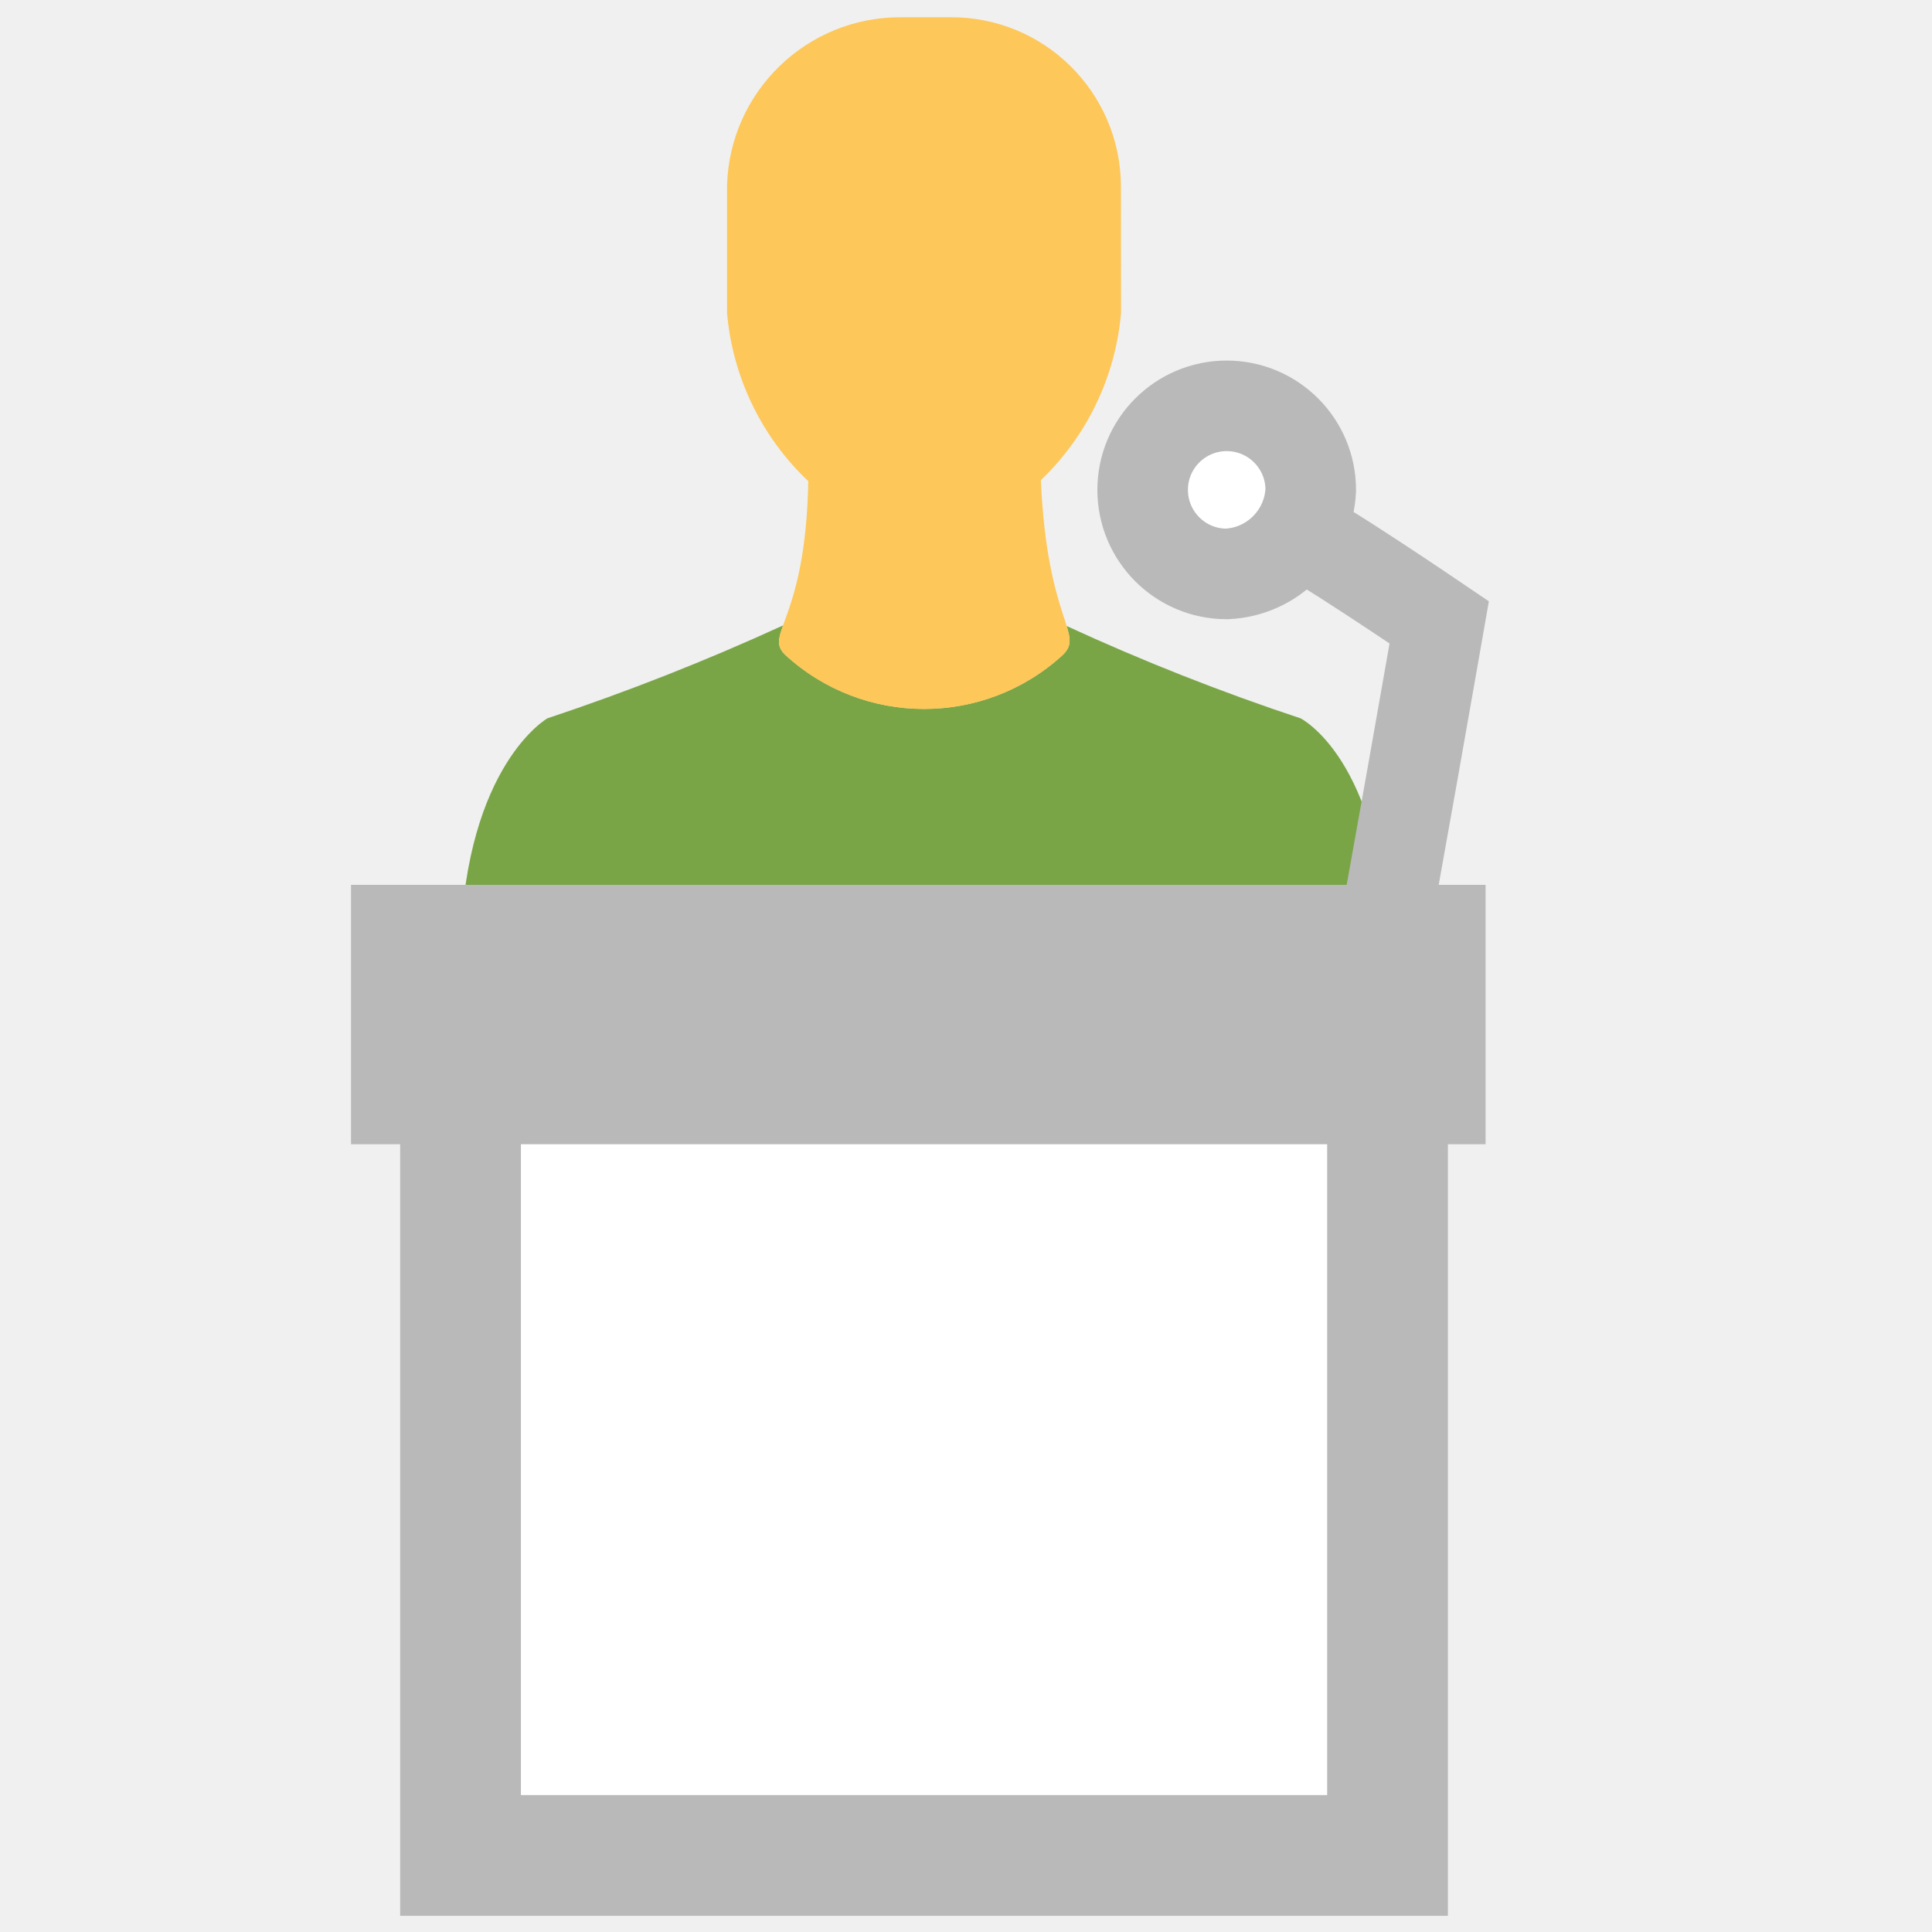
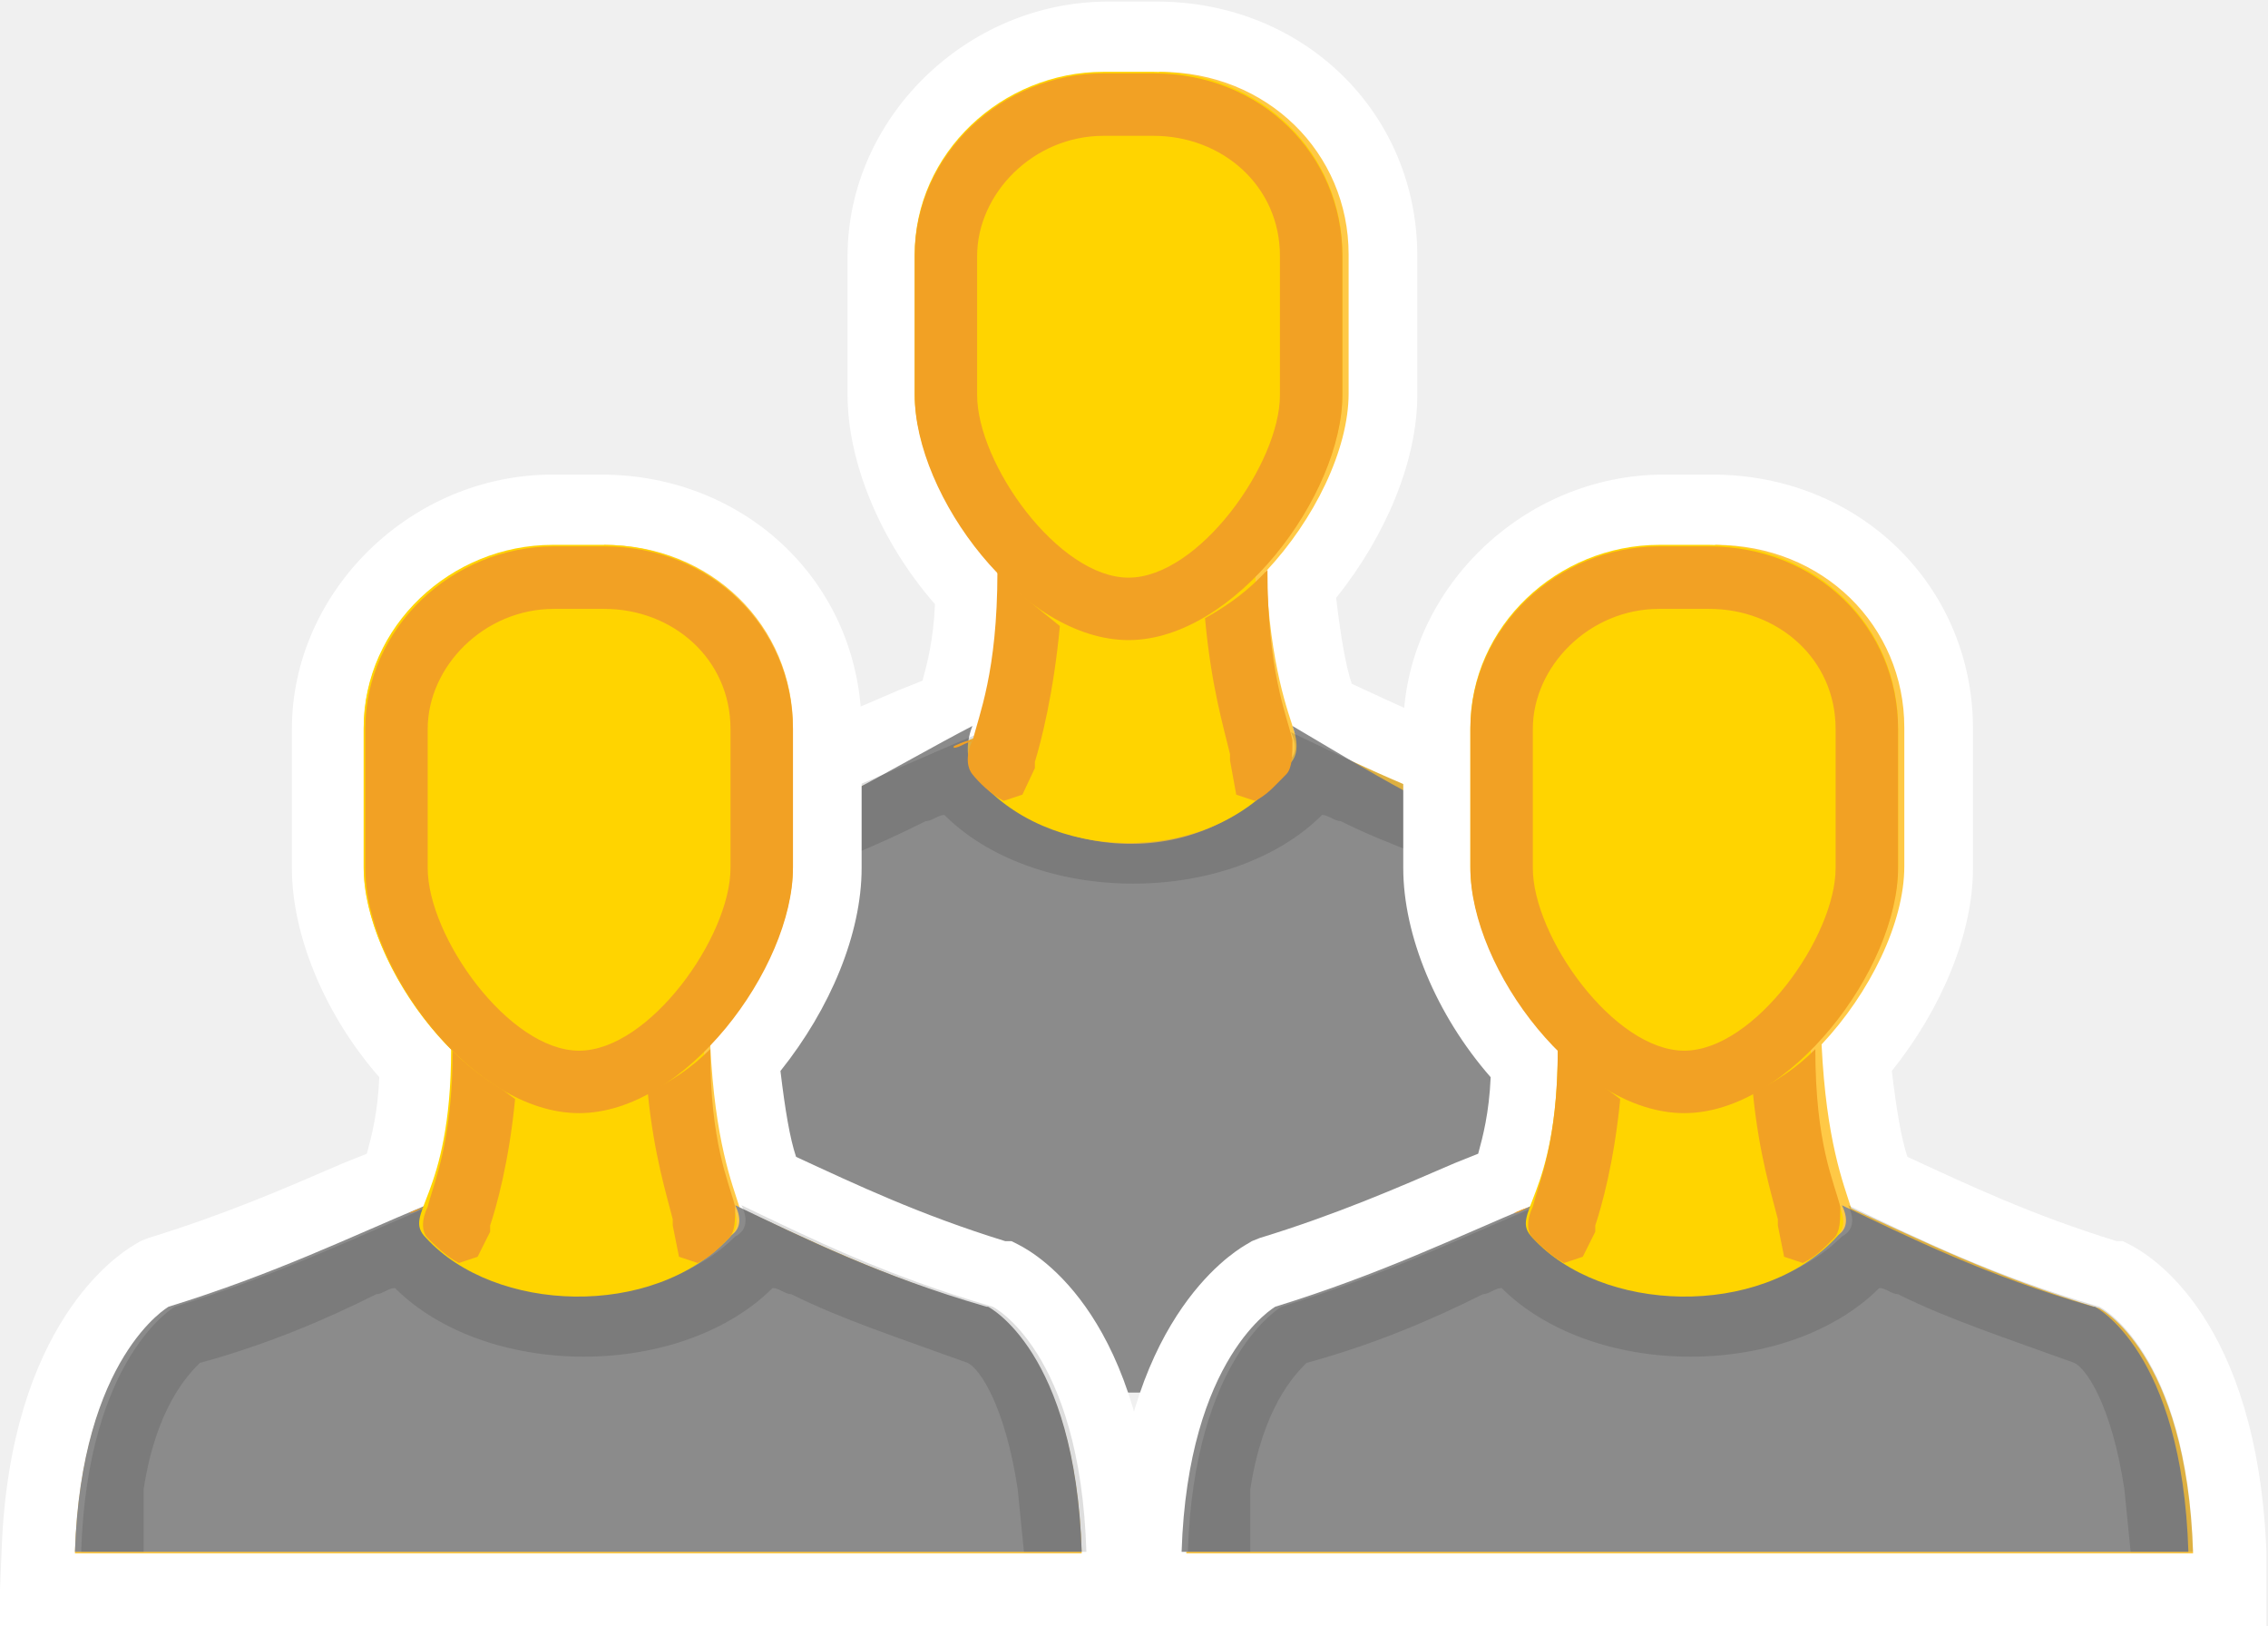
- <svg xmlns="http://www.w3.org/2000/svg" id="Ebene_1" data-name="Ebene 1" viewBox="0 0 16 16">
-   <path d="M10.771,5.949a18.651,18.651,0,0,1-1.938-.765c.035.111.04.168-.029.237a1.699,1.699,0,0,1-2.303,0c-.07-.07-.057-.127-.015-.242A19.348,19.348,0,0,1,4.533,5.949s-.672.384-.72,1.871h7.677C11.442,6.285,10.771,5.949,10.771,5.949Z" fill="#79a547" />
-   <path d="M9.283,1.535A1.404,1.404,0,0,0,7.868.143L7.844.143H7.46A1.434,1.434,0,0,0,6.021,1.535v1.056a2.177,2.177,0,0,0,.673,1.394l-0-0c-.022,1.162-.369,1.26-.193,1.437a1.699,1.699,0,0,0,2.303,0c.177-.177-.133-.275-.184-1.446a2.173,2.173,0,0,0,.664-1.385ZM7.375,4.417a.887.887,0,0,0,.556-0.0.887.887,0,0,1-.556 0Zm-.486-.262c.019.015.037.028.056.042-.019-.014-.038-.027-.056-.042Zm.229.152a1.368,1.368,0,0,0,.128.059,1.35,1.35,0,0,1-.128-.059Zm.946.057c.042-.018.084-.035.125-.057-.041.023-.083.039-.125.057Zm.304-.173c.017-.012.034-.025.051-.038-.017.013-.034.025-.051.038Z" fill="#fdc759" />
-   <rect x="3.814" y="8.218" width="7.677" height="7.148" fill="#fff" stroke="#b9b9b9" stroke-miterlimit="10" />
-   <path d="M10.855,4.057v.002a.729.729,0,0,1-.696.694.696.696,0,1,1,.696-.696h0Z" fill="#fff" stroke="#b9b9b9" stroke-miterlimit="10" stroke-width="0.75" />
-   <rect x="2.907" y="7.328" width="9.396" height="2.148" fill="#b9b9b9" />
-   <path d="M11.441,7.82c.043-.18.478-2.666.478-2.666S10.862,4.436,10.744,4.41" fill="none" stroke="#b9b9b9" stroke-miterlimit="10" stroke-width="0.75" />
+ <svg xmlns="http://www.w3.org/2000/svg" id="Ebene_2" data-name="Ebene 2" viewBox="0 0 14.53 10.41">
+   <defs>
+     <style>
+       .cls-1 {
+         fill: #fff;
+       }
+ 
+       .cls-2 {
+         fill: #f2a124;
+       }
+ 
+       .cls-3 {
+         fill: #ffc946;
+       }
+ 
+       .cls-4 {
+         fill: #ffd400;
+       }
+ 
+       .cls-5 {
+         fill: #8b8b8b;
+       }
+ 
+       .cls-6 {
+         fill: #212121;
+         isolation: isolate;
+         opacity: .15;
+       }
+     </style>
+   </defs>
+   <g id="Ebene_1-2" data-name="Ebene 1">
+     <g>
+       <g>
+         <path class="cls-5" d="m9.99,6.86c-.71-.26-1.21-.58-1.67-.85.04.11.04.21-.04.26-.5.69-1.55.63-2.01,0-.04-.05-.04-.16,0-.26-.5.26-1,.58-1.72.85,0,0-.59.42-.63,2.06h6.7c-.04-1.69-.63-2.06-.63-2.06Z" />
+         <g>
+           <path class="cls-3" d="m3.8,7.15v-.24c.05-1.34.66-1.73.73-1.77.56-.17.95-.34,1.33-.51l.24-.1c.06-.16.11-.38.13-.75-.34-.38-.56-.86-.56-1.26v-.89c0-.76.66-1.4,1.44-1.4h.32c.81,0,1.44.62,1.44,1.4v.89c0,.39-.2.85-.53,1.22.03.42.1.65.14.8l.08.03c.38.18.82.38,1.39.55.11.05.73.4.77,1.79v.24s-6.92,0-6.92,0Z" />
+           <path class="cls-1" d="m7.43.46c.69,0,1.21.52,1.21,1.17v.89c0,.36-.22.81-.53,1.14.03.62.14.89.19,1.05.44.2.92.44,1.59.64,0,0,.56.28.6,1.57h-6.45c.04-1.25.6-1.57.6-1.57.68-.2,1.16-.44,1.64-.64.06-.15.17-.42.18-1.01-.33-.33-.57-.8-.57-1.17v-.89c0-.65.56-1.17,1.21-1.17h.32m0-.46h-.32c-.91,0-1.67.75-1.67,1.63v.89c0,.43.21.94.56,1.34-.01.23-.05.38-.08.49-.05.02-.1.04-.15.06-.37.16-.76.33-1.25.48l-.05.02-.05.03c-.08.05-.79.49-.84,1.96l-.02.48h7.41v-.48c-.06-1.49-.74-1.9-.88-1.97l-.04-.02h-.04c-.55-.17-.95-.36-1.34-.54-.04-.12-.07-.3-.1-.55.32-.4.52-.88.52-1.3v-.89c0-.92-.73-1.63-1.67-1.63h0Z" />
+         </g>
+         <g>
+           <path class="cls-5" d="m9.95,5.5c-.71-.26-1.21-.58-1.67-.85.04.11.04.21-.04.26-.5.69-1.55.63-2.01,0-.04-.05-.04-.16,0-.26-.5.26-1,.58-1.72.85,0,0-.59.42-.63,2.06h6.7c-.04-1.69-.63-2.06-.63-2.06Z" />
+           <path class="cls-6" d="m4.44,6.51c.08-.52.28-.73.36-.81.44-.12.81-.28,1.13-.44.04,0,.08-.04.12-.04.28.28.73.44,1.21.44s.93-.16,1.21-.44c.04,0,.08.04.12.04.32.16.69.28,1.13.44.08.04.24.28.32.81l.04.4h.4c-.04-1.29-.6-1.57-.6-1.57-.69-.2-1.17-.44-1.61-.65.04.08.04.16-.04.2-.24.24-.6.36-.97.36s-.77-.12-.97-.36c-.04-.04-.04-.12,0-.2-.48.2-.97.44-1.65.65,0,0-.56.32-.6,1.57h.4v-.4Z" />
+           <path class="cls-4" d="m7.23,4.09c-.28,0-.56-.18-.81-.45,0,1.08-.32,1.17-.16,1.34.44.54,1.45.58,1.94,0,.16-.18-.12-.27-.16-1.34-.24.27-.52.45-.81.45Z" />
+           <path class="cls-2" d="m6.11,4.78s.08-.04.12-.04c-.04.09-.04.17,0,.22s.12.13.2.17l.12-.04.08-.17v-.04c.04-.13.12-.44.16-.87-.16-.13-.28-.22-.4-.35,0,.65-.12.92-.16,1.09-.04,0-.08.04-.12.04Zm1.77.09l.04.22.12.04c.08-.04.12-.09.2-.17.04-.04.04-.13.04-.22-.04-.17-.16-.44-.16-1.09-.12.13-.24.22-.4.31.04.44.12.7.16.87v.04Z" />
+           <path class="cls-4" d="m7.23,4.09c-.69,0-1.37-.93-1.37-1.57v-.89c0-.65.56-1.17,1.21-1.17h.32c.69,0,1.21.52,1.21,1.17v.89c0,.65-.69,1.57-1.37,1.57Z" />
+           <path class="cls-2" d="m7.39.87c.44,0,.81.32.81.77v.89c0,.44-.52,1.17-.97,1.17s-.97-.73-.97-1.17v-.89c0-.4.36-.77.81-.77h.32m0-.4h-.32c-.65,0-1.21.52-1.21,1.17v.89c0,.65.69,1.57,1.37,1.57s1.37-.93,1.37-1.57v-.89c0-.65-.52-1.17-1.21-1.17Z" />
+         </g>
+       </g>
+       <g>
+         <g>
+           <path class="cls-3" d="m.24,10.18v-.24c.05-1.34.66-1.73.73-1.76.56-.17.95-.34,1.33-.51l.24-.1c.06-.16.12-.38.13-.75-.34-.38-.56-.86-.56-1.26v-.89c0-.76.66-1.4,1.44-1.4h.32c.81,0,1.44.62,1.44,1.4v.89c0,.38-.2.85-.53,1.22.03.42.1.65.14.8l.08.04c.38.18.81.38,1.38.54.11.05.73.4.77,1.79v.24S.24,10.18.24,10.18Z" />
+           <path class="cls-1" d="m3.87,3.49c.69,0,1.21.52,1.21,1.17v.89c0,.36-.22.81-.53,1.14.03.62.14.89.19,1.05.44.2.92.44,1.59.64,0,0,.56.28.6,1.57H.48c.04-1.25.6-1.57.6-1.57.68-.2,1.16-.44,1.64-.64.06-.15.17-.42.18-1.01-.33-.33-.57-.8-.57-1.17v-.89c0-.65.56-1.17,1.21-1.17h.32m0-.46h-.32c-.91,0-1.67.75-1.67,1.63v.89c0,.43.21.94.56,1.34-.01.23-.05.38-.08.49-.05.02-.1.04-.15.06-.37.16-.76.33-1.25.48l-.05.02-.05.03c-.08.05-.79.49-.84,1.96l-.02.48h7.41v-.48c-.06-1.49-.74-1.9-.88-1.97l-.04-.02h-.04c-.55-.17-.95-.36-1.34-.54-.04-.12-.07-.3-.1-.55.32-.4.52-.88.52-1.3v-.89c0-.92-.73-1.63-1.67-1.63h0Z" />
+         </g>
+         <path class="cls-5" d="m6.32,8.37c-.69-.2-1.17-.44-1.61-.65.04.08.04.16-.04.2-.48.52-1.49.48-1.94,0-.04-.04-.04-.12,0-.2-.48.2-.97.44-1.65.65,0,0-.56.32-.6,1.57h6.45c-.04-1.29-.6-1.57-.6-1.57Z" />
+         <path class="cls-6" d="m.92,9.54c.08-.52.28-.73.36-.81.44-.12.81-.28,1.13-.44.04,0,.08-.04.12-.04.28.28.73.44,1.21.44s.93-.16,1.21-.44c.04,0,.08.04.12.04.32.16.69.28,1.13.44.08.04.24.28.32.81l.04.4h.4c-.04-1.29-.6-1.57-.6-1.57-.69-.2-1.17-.44-1.61-.65.04.08.04.16-.04.2-.24.24-.6.36-.97.36s-.77-.12-.97-.36c-.04-.04-.04-.12,0-.2-.48.2-.97.44-1.65.65,0,0-.56.32-.6,1.57h.4v-.4Z" />
+         <path class="cls-4" d="m3.7,7.12c-.28,0-.56-.16-.81-.4,0,.97-.32,1.05-.16,1.21.44.48,1.45.52,1.94,0,.16-.16-.12-.24-.16-1.21-.24.24-.52.4-.81.4Z" />
+         <path class="cls-2" d="m2.62,7.77s.08-.04.12-.04c-.04.08-.04.16,0,.2s.12.12.2.16l.12-.04.08-.16v-.04c.04-.12.12-.4.16-.81-.16-.12-.28-.2-.4-.32,0,.6-.12.85-.16,1.01-.04,0-.08.04-.12.04Zm1.69.08l.04.2.12.04c.08-.04.12-.08.2-.16.04-.04.04-.12.04-.2-.04-.16-.16-.4-.16-1.01-.12.12-.24.2-.4.28.04.4.12.65.16.81v.04Z" />
+         <path class="cls-4" d="m3.7,7.12c-.69,0-1.37-.93-1.37-1.57v-.89c0-.65.56-1.17,1.21-1.17h.32c.69,0,1.21.52,1.21,1.17v.89c0,.65-.69,1.57-1.37,1.57Z" />
+         <path class="cls-2" d="m3.87,3.9c.44,0,.81.32.81.77v.89c0,.44-.52,1.17-.97,1.17s-.97-.73-.97-1.17v-.89c0-.4.36-.77.81-.77h.32m0-.4h-.32c-.65,0-1.21.52-1.21,1.17v.89c0,.65.69,1.57,1.37,1.57s1.37-.93,1.37-1.57v-.89c0-.65-.52-1.17-1.21-1.17Z" />
+       </g>
+       <g>
+         <g>
+           <path class="cls-3" d="m7.37,10.18v-.24c.05-1.34.66-1.73.73-1.76.56-.17.95-.34,1.33-.51l.24-.1c.06-.16.11-.38.13-.75-.34-.38-.56-.86-.56-1.26v-.89c0-.76.66-1.4,1.44-1.4h.32c.81,0,1.44.62,1.44,1.4v.89c0,.38-.2.85-.53,1.22.03.42.1.65.14.8l.08.04c.38.18.81.38,1.38.54.11.05.73.4.77,1.79v.24s-6.92,0-6.92,0Z" />
+           <path class="cls-1" d="m10.99,3.49c.69,0,1.21.52,1.21,1.17v.89c0,.36-.22.81-.53,1.14.03.62.14.89.19,1.05.44.2.92.44,1.59.64,0,0,.56.28.6,1.57h-6.45c.04-1.25.6-1.57.6-1.57.68-.2,1.16-.44,1.64-.64.06-.15.17-.42.18-1.01-.33-.33-.57-.8-.57-1.17v-.89c0-.65.56-1.17,1.21-1.17h.32m0-.46h-.32c-.91,0-1.67.75-1.67,1.63v.89c0,.43.21.94.56,1.34-.01.23-.05.38-.08.49-.05.02-.1.04-.15.06-.37.16-.76.33-1.25.48l-.05.02-.05.03c-.08.05-.79.49-.84,1.96l-.02.48h7.41v-.48c-.06-1.49-.74-1.9-.88-1.97l-.04-.02h-.04c-.55-.17-.95-.36-1.34-.54-.04-.12-.07-.3-.1-.55.32-.4.52-.88.52-1.3v-.89c0-.92-.73-1.63-1.67-1.63h0Z" />
+         </g>
+         <g>
+           <path class="cls-5" d="m13.41,8.37c-.69-.2-1.17-.44-1.61-.65.04.08.04.16-.04.2-.48.52-1.49.48-1.94,0-.04-.04-.04-.12,0-.2-.48.2-.97.44-1.65.65,0,0-.56.32-.6,1.57h6.45c-.04-1.29-.6-1.57-.6-1.57Z" />
+           <path class="cls-6" d="m8.01,9.54c.08-.52.28-.73.36-.81.44-.12.81-.28,1.13-.44.04,0,.08-.04.12-.04.28.28.73.44,1.21.44s.93-.16,1.21-.44c.04,0,.08.04.12.04.32.16.69.28,1.13.44.08.04.24.28.32.81l.04.4h.4c-.04-1.29-.6-1.57-.6-1.57-.69-.2-1.17-.44-1.61-.65.04.08.04.16-.04.2-.24.24-.6.36-.97.36s-.77-.12-.97-.36c-.04-.04-.04-.12,0-.2-.48.2-.97.44-1.65.65,0,0-.56.32-.6,1.57h.4v-.4Z" />
+           <path class="cls-4" d="m10.79,7.12c-.28,0-.56-.16-.81-.4,0,.97-.32,1.05-.16,1.21.44.48,1.45.52,1.94,0,.16-.16-.12-.24-.16-1.21-.24.24-.52.4-.81.4Z" />
+           <path class="cls-2" d="m9.7,7.77s.08-.04.12-.04c-.04.08-.04.16,0,.2s.12.12.2.16l.12-.04.08-.16v-.04c.04-.12.12-.4.16-.81-.16-.12-.28-.2-.4-.32,0,.6-.12.85-.16,1.01-.04,0-.08.04-.12.04Zm1.69.08l.04.2.12.04c.08-.04.12-.08.2-.16.04-.04.04-.12.04-.2-.04-.16-.16-.4-.16-1.01-.12.12-.24.2-.4.28.04.4.12.65.16.81v.04Z" />
+           <path class="cls-4" d="m10.79,7.12c-.69,0-1.37-.93-1.37-1.57v-.89c0-.65.56-1.17,1.21-1.17h.32c.69,0,1.21.52,1.21,1.17v.89c0,.65-.69,1.57-1.37,1.57Z" />
+           <path class="cls-2" d="m10.95,3.9c.44,0,.81.32.81.77v.89c0,.44-.52,1.17-.97,1.17s-.97-.73-.97-1.17v-.89c0-.4.36-.77.81-.77h.32m0-.4h-.32c-.65,0-1.21.52-1.21,1.17v.89c0,.65.69,1.57,1.37,1.57s1.37-.93,1.37-1.57v-.89c0-.65-.52-1.17-1.21-1.17Z" />
+         </g>
+       </g>
+     </g>
+   </g>
</svg>
